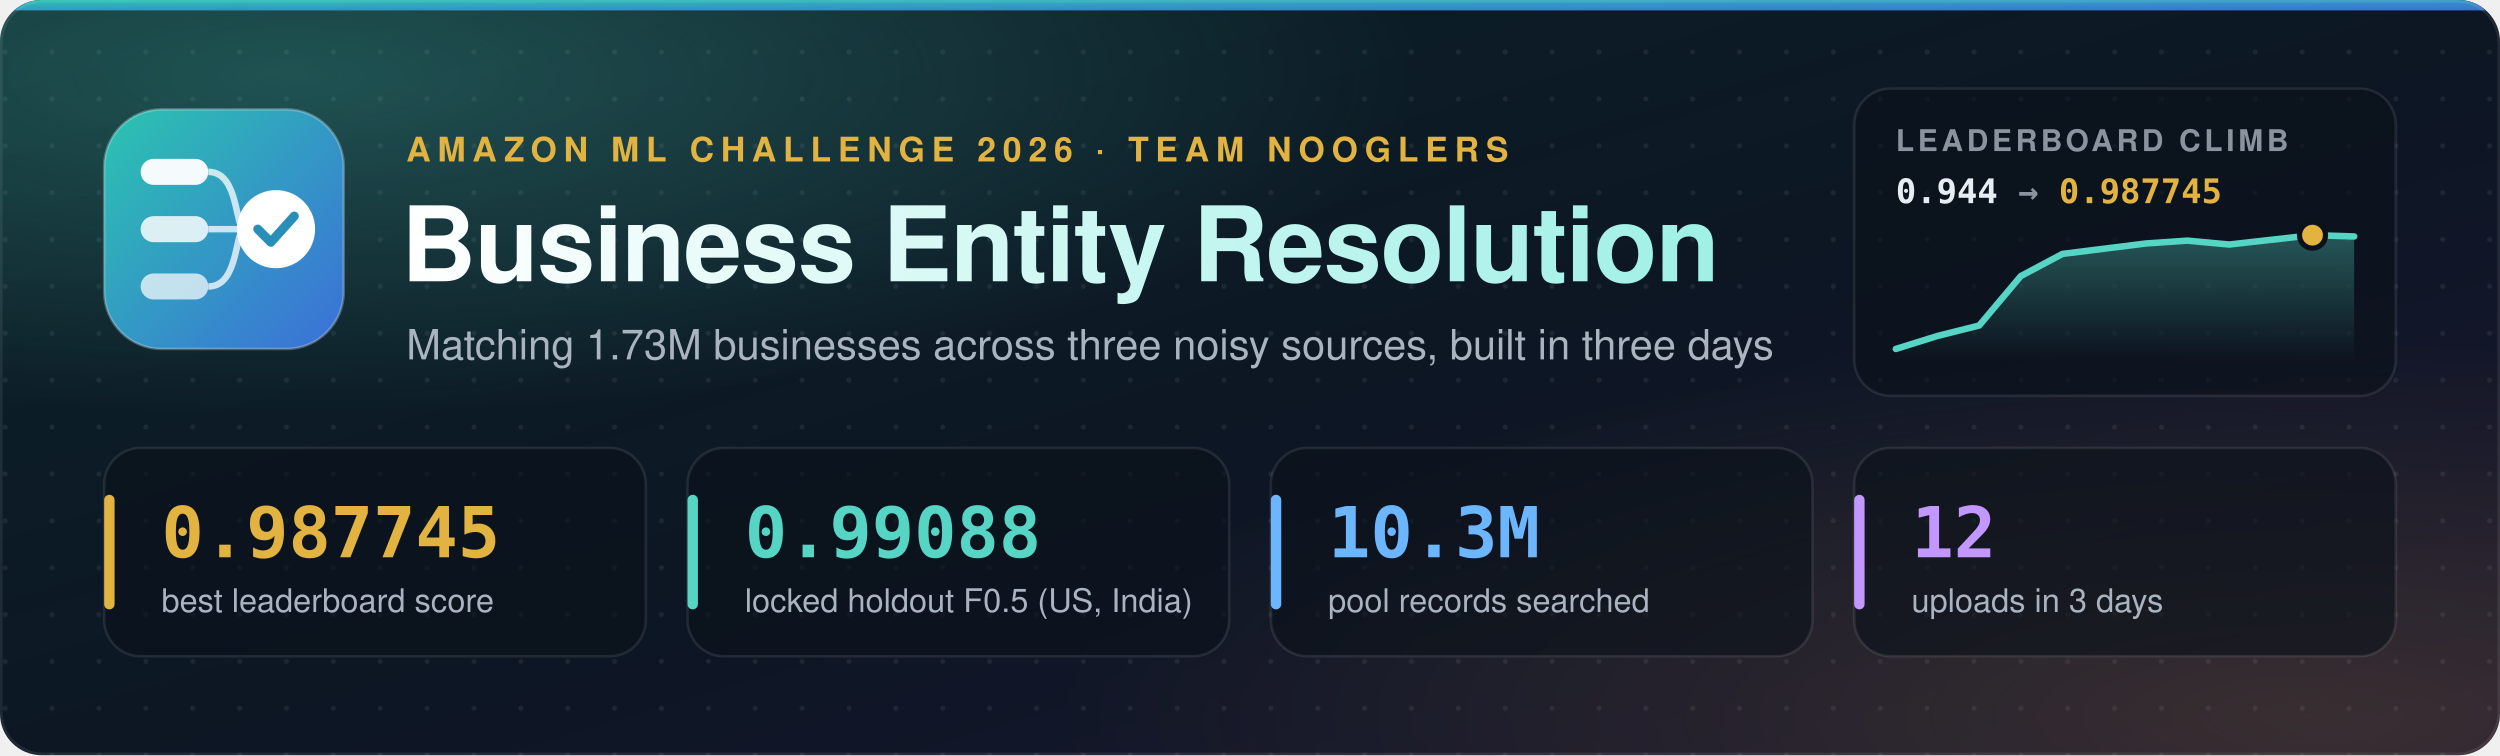
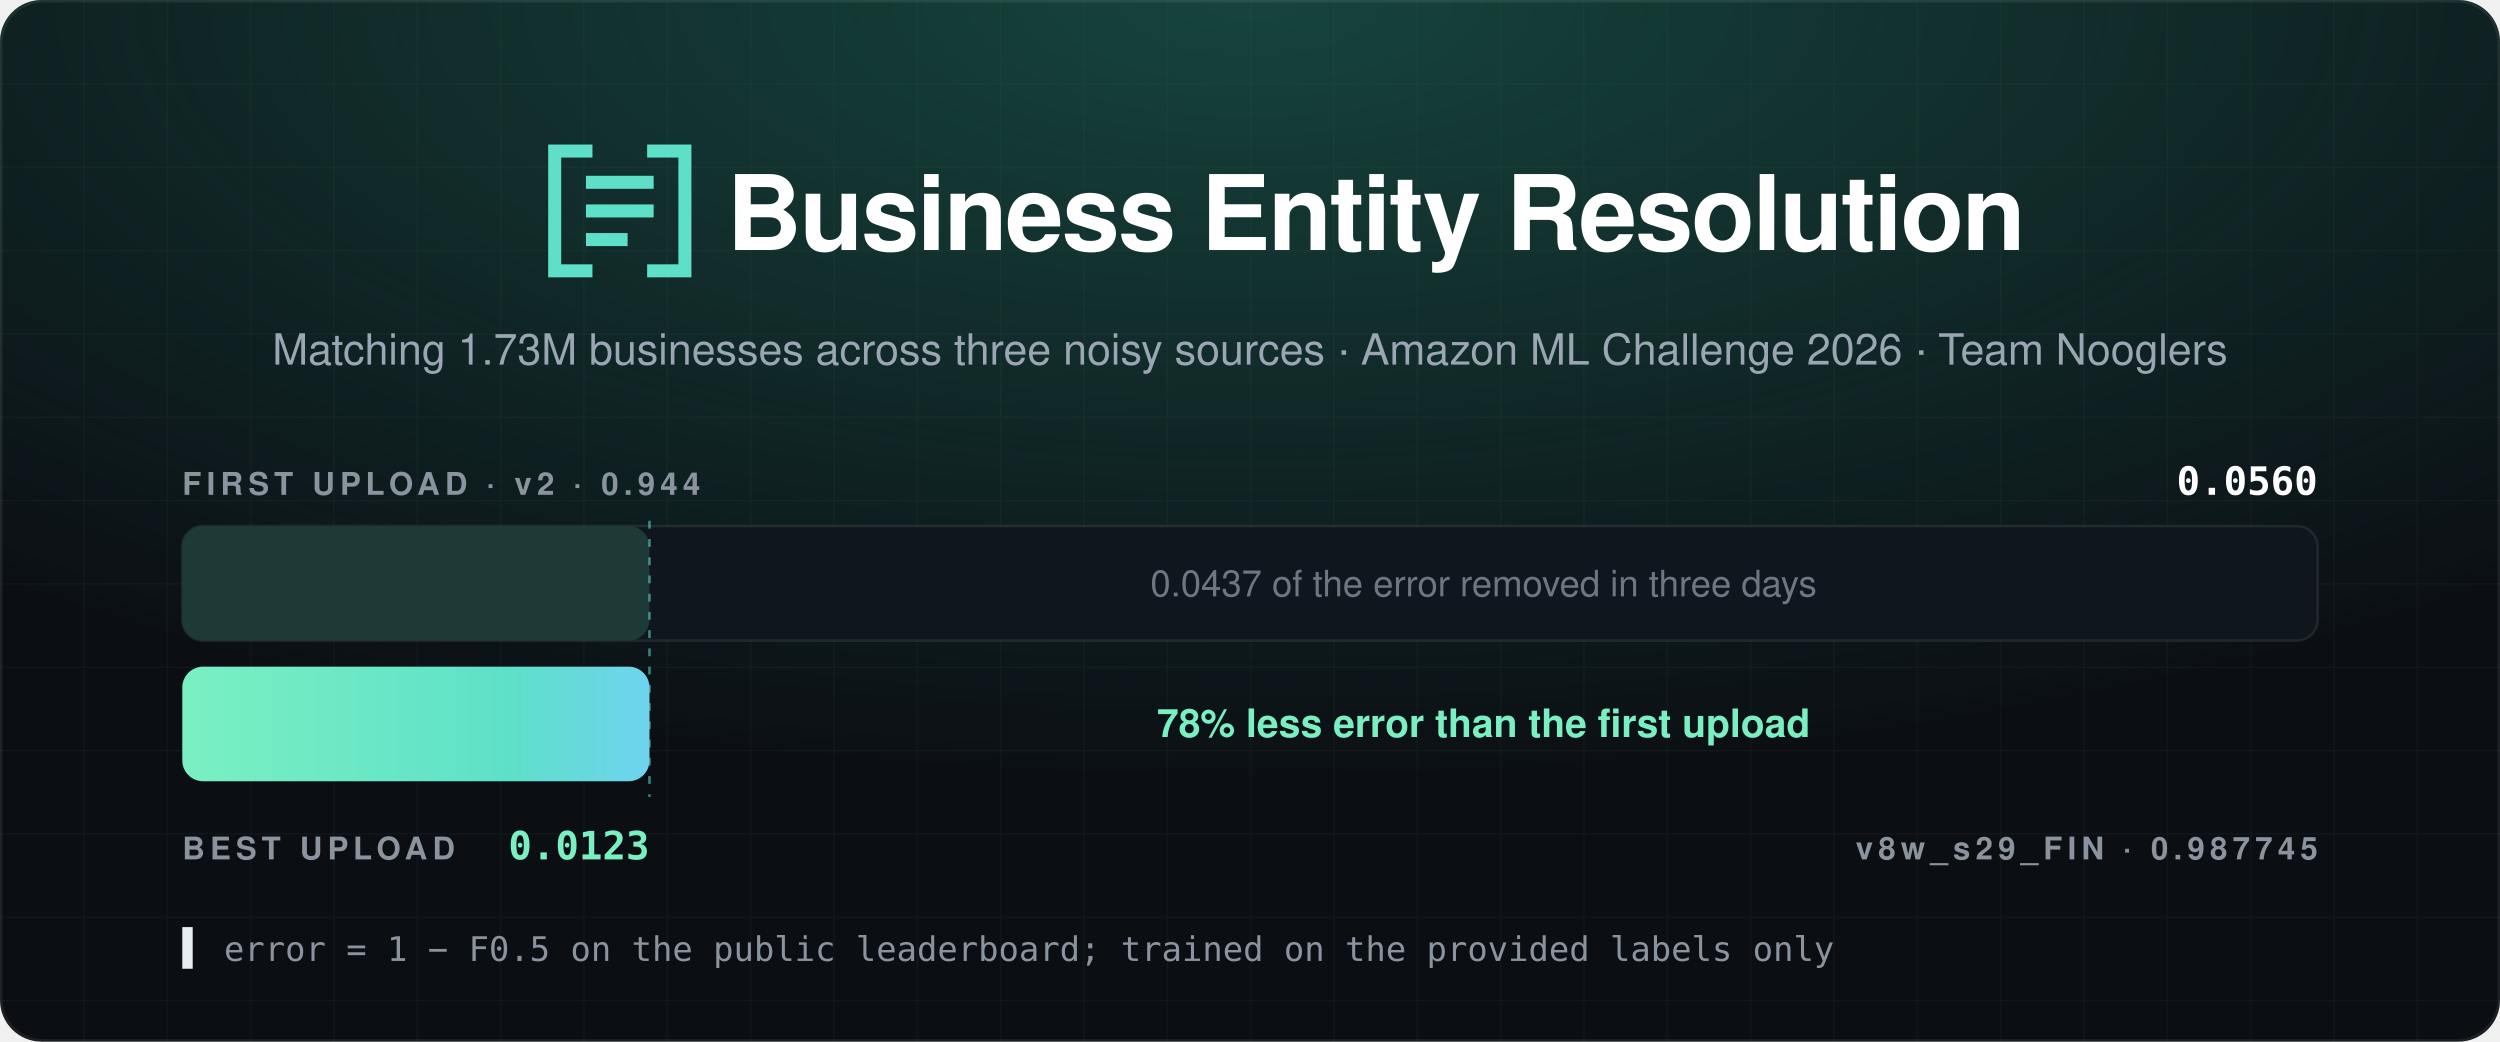
- <svg xmlns="http://www.w3.org/2000/svg" width="960" height="290" viewBox="0 0 960 290">
-   <rect width="960" height="290" rx="14" fill="none" />
+ <svg xmlns="http://www.w3.org/2000/svg" width="960" height="400" viewBox="0 0 960 400">
+   <rect width="960" height="400" rx="14" fill="none" />
  <defs>
-     <linearGradient id="bg" x1="0" y1="0" x2="1" y2="1">
-       <stop offset="0" stop-color="#0b2328" />
-       <stop offset="0.55" stop-color="#0d1624" />
-       <stop offset="1" stop-color="#1a1530" />
-     </linearGradient>
-     <radialGradient id="glow1" cx="0.12" cy="0.1" r="0.45">
-       <stop offset="0" stop-color="#56d4c4" stop-opacity="0.28" />
-       <stop offset="1" stop-color="#56d4c4" stop-opacity="0" />
+     <radialGradient id="glow" cx="0.5" cy="0" r="0.75">
+       <stop offset="0" stop-color="#1f6f5f" stop-opacity="0.55" />
+       <stop offset="1" stop-color="#1f6f5f" stop-opacity="0" />
    </radialGradient>
-     <radialGradient id="glow2" cx="0.92" cy="0.95" r="0.5">
-       <stop offset="0" stop-color="#e3b341" stop-opacity="0.16" />
-       <stop offset="1" stop-color="#e3b341" stop-opacity="0" />
-     </radialGradient>
-     <pattern id="dots" width="18" height="18" patternUnits="userSpaceOnUse">
-       <circle cx="2" cy="2" r="1" fill="#ffffff" opacity="0.07" />
+     <pattern id="grid" width="32" height="32" patternUnits="userSpaceOnUse">
+       <path d="M32 0 H0 V32" fill="none" stroke="#ffffff" stroke-opacity="0.035" />
    </pattern>
-     <linearGradient id="title" x1="0" y1="0" x2="1" y2="0">
-       <stop offset="0" stop-color="#ffffff" />
-       <stop offset="1" stop-color="#9ff0e6" />
-     </linearGradient>
-     <linearGradient id="tile" x1="0" y1="0" x2="1" y2="1">
-       <stop offset="0" stop-color="#2bc4b0" />
-       <stop offset="1" stop-color="#3b6fd8" />
-     </linearGradient>
-     <linearGradient id="area" x1="0" y1="0" x2="0" y2="1">
-       <stop offset="0" stop-color="#56d4c4" stop-opacity="0.35" />
-       <stop offset="1" stop-color="#56d4c4" stop-opacity="0" />
+     <linearGradient id="mint" x1="0" y1="0" x2="1" y2="0">
+       <stop offset="0" stop-color="#7af0c2" />
+       <stop offset="0.7" stop-color="#5ee0c8" />
+       <stop offset="1" stop-color="#6fd3f0" />
    </linearGradient>
    <clipPath id="card">
-       <rect width="960" height="290" rx="16" />
+       <rect width="960" height="400" rx="16" />
    </clipPath>
  </defs>
  <g clip-path="url(#card)">
-     <rect width="960" height="290" fill="url(#bg)" />
-     <rect width="960" height="290" fill="url(#dots)" />
-     <rect width="960" height="290" fill="url(#glow1)" />
-     <rect width="960" height="290" fill="url(#glow2)" />
-     <rect width="960" height="4" fill="url(#tile)" />
+     <rect width="960" height="400" fill="#0b0f14" />
+     <rect width="960" height="400" fill="url(#grid)" />
+     <rect width="960" height="400" fill="url(#glow)" />
  </g>
-   <rect x="0.5" y="0.5" width="959" height="289" rx="16" fill="none" stroke="#ffffff" stroke-opacity="0.08" />
-   <rect x="40" y="42" width="92" height="92" rx="22" fill="url(#tile)" />
-   <rect x="40" y="42" width="92" height="92" rx="22" fill="none" stroke="#ffffff" stroke-opacity="0.25" />
-   <path d="M80,66 C92,66 90,88 94,88" fill="none" stroke="#ffffff" stroke-width="2.5" opacity="0.75" />
-   <rect x="54" y="61" width="26" height="10" rx="5" fill="#ffffff" opacity="0.95" />
-   <path d="M80,88 C92,88 90,88 94,88" fill="none" stroke="#ffffff" stroke-width="2.5" opacity="0.75" />
-   <rect x="54" y="83" width="26" height="10" rx="5" fill="#ffffff" opacity="0.83" />
-   <path d="M80,110 C92,110 90,88 94,88" fill="none" stroke="#ffffff" stroke-width="2.5" opacity="0.75" />
-   <rect x="54" y="105" width="26" height="10" rx="5" fill="#ffffff" opacity="0.71" />
-   <circle cx="106" cy="88" r="15" fill="#ffffff" />
-   <path d="M99,88 l5,5 l9,-10" fill="none" stroke="#2a8fb8" stroke-width="3.5" stroke-linecap="round" stroke-linejoin="round" />
-   <text x="156" y="62" font-family="-apple-system, BlinkMacSystemFont, 'Segoe UI', Helvetica, Arial, sans-serif" font-size="13" font-weight="700" letter-spacing="2.6" fill="#e3b341">AMAZON ML CHALLENGE 2026  ·  TEAM NOOGLERS</text>
-   <text x="154" y="108" font-family="-apple-system, BlinkMacSystemFont, 'Segoe UI', Helvetica, Arial, sans-serif" font-size="40" font-weight="800" letter-spacing="-0.5" fill="url(#title)">Business Entity Resolution</text>
-   <text x="156" y="138" font-family="-apple-system, BlinkMacSystemFont, 'Segoe UI', Helvetica, Arial, sans-serif" font-size="16" fill="#aab4c0">Matching 1.73M businesses across three noisy sources, built in three days</text>
-   <rect x="712" y="34" width="208" height="118" rx="14" fill="#0b1119" fill-opacity="0.6" stroke="#ffffff" stroke-opacity="0.09" />
-   <text x="728" y="58" font-family="-apple-system, BlinkMacSystemFont, 'Segoe UI', Helvetica, Arial, sans-serif" font-size="11.5" font-weight="700" letter-spacing="1.4" fill="#8b949e">LEADERBOARD CLIMB</text>
-   <polygon points="728,138 728.0,134.0 744.0,129.0 760.0,125.0 776.0,106.0 792.0,97.5 808.0,95.5 824.0,93.5 840.0,92.4 856.0,93.9 872.0,92.1 888.0,90.3 904.0,90.8 904,138" fill="url(#area)" />
-   <polyline points="728.0,134.0 744.0,129.0 760.0,125.0 776.0,106.0 792.0,97.5 808.0,95.5 824.0,93.5 840.0,92.4 856.0,93.9 872.0,92.1 888.0,90.3 904.0,90.8" fill="none" stroke="#56d4c4" stroke-width="2.5" stroke-linejoin="round" stroke-linecap="round" />
-   <circle cx="888.0" cy="90.3" r="5" fill="#e3b341" stroke="#0b1119" stroke-width="2" />
-   <text x="728" y="78" font-family="ui-monospace, SFMono-Regular, Menlo, Consolas, monospace" font-size="13" font-weight="700" fill="#e6edf3">0.944 <tspan fill="#8b949e">→</tspan>
-     <tspan fill="#e3b341">0.987745</tspan>
-   </text>
-   <rect x="40" y="172" width="208" height="80" rx="14" fill="#0b1119" fill-opacity="0.6" stroke="#ffffff" stroke-opacity="0.09" />
-   <rect x="40" y="190" width="4" height="44" rx="2" fill="#e3b341" />
-   <text x="62" y="214" font-family="ui-monospace, SFMono-Regular, Menlo, Consolas, monospace" font-size="27" font-weight="800" fill="#e3b341">0.987745</text>
-   <text x="62" y="235" font-family="-apple-system, BlinkMacSystemFont, 'Segoe UI', Helvetica, Arial, sans-serif" font-size="12.5" fill="#aab4c0">best leaderboard score</text>
-   <rect x="264" y="172" width="208" height="80" rx="14" fill="#0b1119" fill-opacity="0.6" stroke="#ffffff" stroke-opacity="0.09" />
-   <rect x="264" y="190" width="4" height="44" rx="2" fill="#56d4c4" />
-   <text x="286" y="214" font-family="ui-monospace, SFMono-Regular, Menlo, Consolas, monospace" font-size="27" font-weight="800" fill="#56d4c4">0.99088</text>
-   <text x="286" y="235" font-family="-apple-system, BlinkMacSystemFont, 'Segoe UI', Helvetica, Arial, sans-serif" font-size="12.5" fill="#aab4c0">locked holdout F0.5 (US, India)</text>
-   <rect x="488" y="172" width="208" height="80" rx="14" fill="#0b1119" fill-opacity="0.6" stroke="#ffffff" stroke-opacity="0.09" />
-   <rect x="488" y="190" width="4" height="44" rx="2" fill="#6cb6ff" />
-   <text x="510" y="214" font-family="ui-monospace, SFMono-Regular, Menlo, Consolas, monospace" font-size="27" font-weight="800" fill="#6cb6ff">10.3M</text>
-   <text x="510" y="235" font-family="-apple-system, BlinkMacSystemFont, 'Segoe UI', Helvetica, Arial, sans-serif" font-size="12.5" fill="#aab4c0">pool records searched</text>
-   <rect x="712" y="172" width="208" height="80" rx="14" fill="#0b1119" fill-opacity="0.6" stroke="#ffffff" stroke-opacity="0.09" />
-   <rect x="712" y="190" width="4" height="44" rx="2" fill="#c297ff" />
-   <text x="734" y="214" font-family="ui-monospace, SFMono-Regular, Menlo, Consolas, monospace" font-size="27" font-weight="800" fill="#c297ff">12</text>
-   <text x="734" y="235" font-family="-apple-system, BlinkMacSystemFont, 'Segoe UI', Helvetica, Arial, sans-serif" font-size="12.5" fill="#aab4c0">uploads in 3 days</text>
+   <rect x="0.5" y="0.5" width="959" height="399" rx="16" fill="none" stroke="#ffffff" stroke-opacity="0.07" />
+   <path d="M225.0,58 H213.0 V104 H225.0" fill="none" stroke="#5ee0c8" stroke-width="5" stroke-linecap="square" />
+   <path d="M251.0,58 H263.0 V104 H251.0" fill="none" stroke="#5ee0c8" stroke-width="5" stroke-linecap="square" />
+   <line x1="225.0" y1="70" x2="251.0" y2="70" stroke="#5ee0c8" stroke-width="5" />
+   <line x1="225.0" y1="81" x2="251.0" y2="81" stroke="#5ee0c8" stroke-width="5" />
+   <line x1="225.0" y1="92" x2="241.0" y2="92" stroke="#5ee0c8" stroke-width="5" />
+   <text x="279.0" y="96" font-family="-apple-system, BlinkMacSystemFont, 'Segoe UI', Helvetica, Arial, sans-serif" font-size="40" font-weight="800" letter-spacing="-0.8" fill="#ffffff">Business Entity Resolution</text>
+   <text x="480.0" y="140" text-anchor="middle" font-family="-apple-system, BlinkMacSystemFont, 'Segoe UI', Helvetica, Arial, sans-serif" font-size="16.5" fill="#9aa6b2">Matching 1.73M businesses across three noisy sources  ·  Amazon ML Challenge 2026  ·  Team Nooglers</text>
+   <text x="70" y="190" font-family="-apple-system, BlinkMacSystemFont, 'Segoe UI', Helvetica, Arial, sans-serif" font-size="12" font-weight="600" letter-spacing="2" fill="#8b949e">FIRST UPLOAD  ·  v2  ·  0.944</text>
+   <text x="890" y="190" text-anchor="end" font-family="ui-monospace, SFMono-Regular, Menlo, Consolas, monospace" font-size="15" font-weight="800" fill="#ffffff">0.0560</text>
+   <rect x="70" y="202" width="820" height="44" rx="8" fill="#10161d" stroke="#ffffff" stroke-opacity="0.08" />
+   <rect x="70" y="202" width="179.4" height="44" rx="8" fill="#1d3a36" />
+   <line x1="249.4" y1="200" x2="249.4" y2="306" stroke="#5ee0c8" stroke-opacity="0.55" stroke-dasharray="3 4" />
+   <text x="569.7" y="229" text-anchor="middle" font-family="-apple-system, BlinkMacSystemFont, 'Segoe UI', Helvetica, Arial, sans-serif" font-size="14" fill="#6e7781">0.0437 of the error removed in three days</text>
+   <rect x="70" y="256" width="179.4" height="44" rx="8" fill="url(#mint)" />
+   <text x="569.7" y="283" text-anchor="middle" font-family="-apple-system, BlinkMacSystemFont, 'Segoe UI', Helvetica, Arial, sans-serif" font-size="15" font-weight="700" fill="#7af0c2">78% less error than the first upload</text>
+   <text x="70" y="330" font-family="-apple-system, BlinkMacSystemFont, 'Segoe UI', Helvetica, Arial, sans-serif" font-size="12" font-weight="600" letter-spacing="2" fill="#8b949e">BEST UPLOAD</text>
+   <text x="890" y="330" text-anchor="end" font-family="-apple-system, BlinkMacSystemFont, 'Segoe UI', Helvetica, Arial, sans-serif" font-size="12" font-weight="600" letter-spacing="2" fill="#8b949e">v8w_s29_FIN  ·  0.987745</text>
+   <text x="249.4" y="330" text-anchor="end" font-family="ui-monospace, SFMono-Regular, Menlo, Consolas, monospace" font-size="15" font-weight="800" fill="#7af0c2">0.0123</text>
+   <rect x="70" y="356" width="4" height="16" fill="#e6edf3" />
+   <text x="86" y="369" font-family="ui-monospace, SFMono-Regular, Menlo, Consolas, monospace" font-size="13" fill="#8b949e">error = 1 − F0.5 on the public leaderboard; trained on the provided labels only</text>
</svg>
